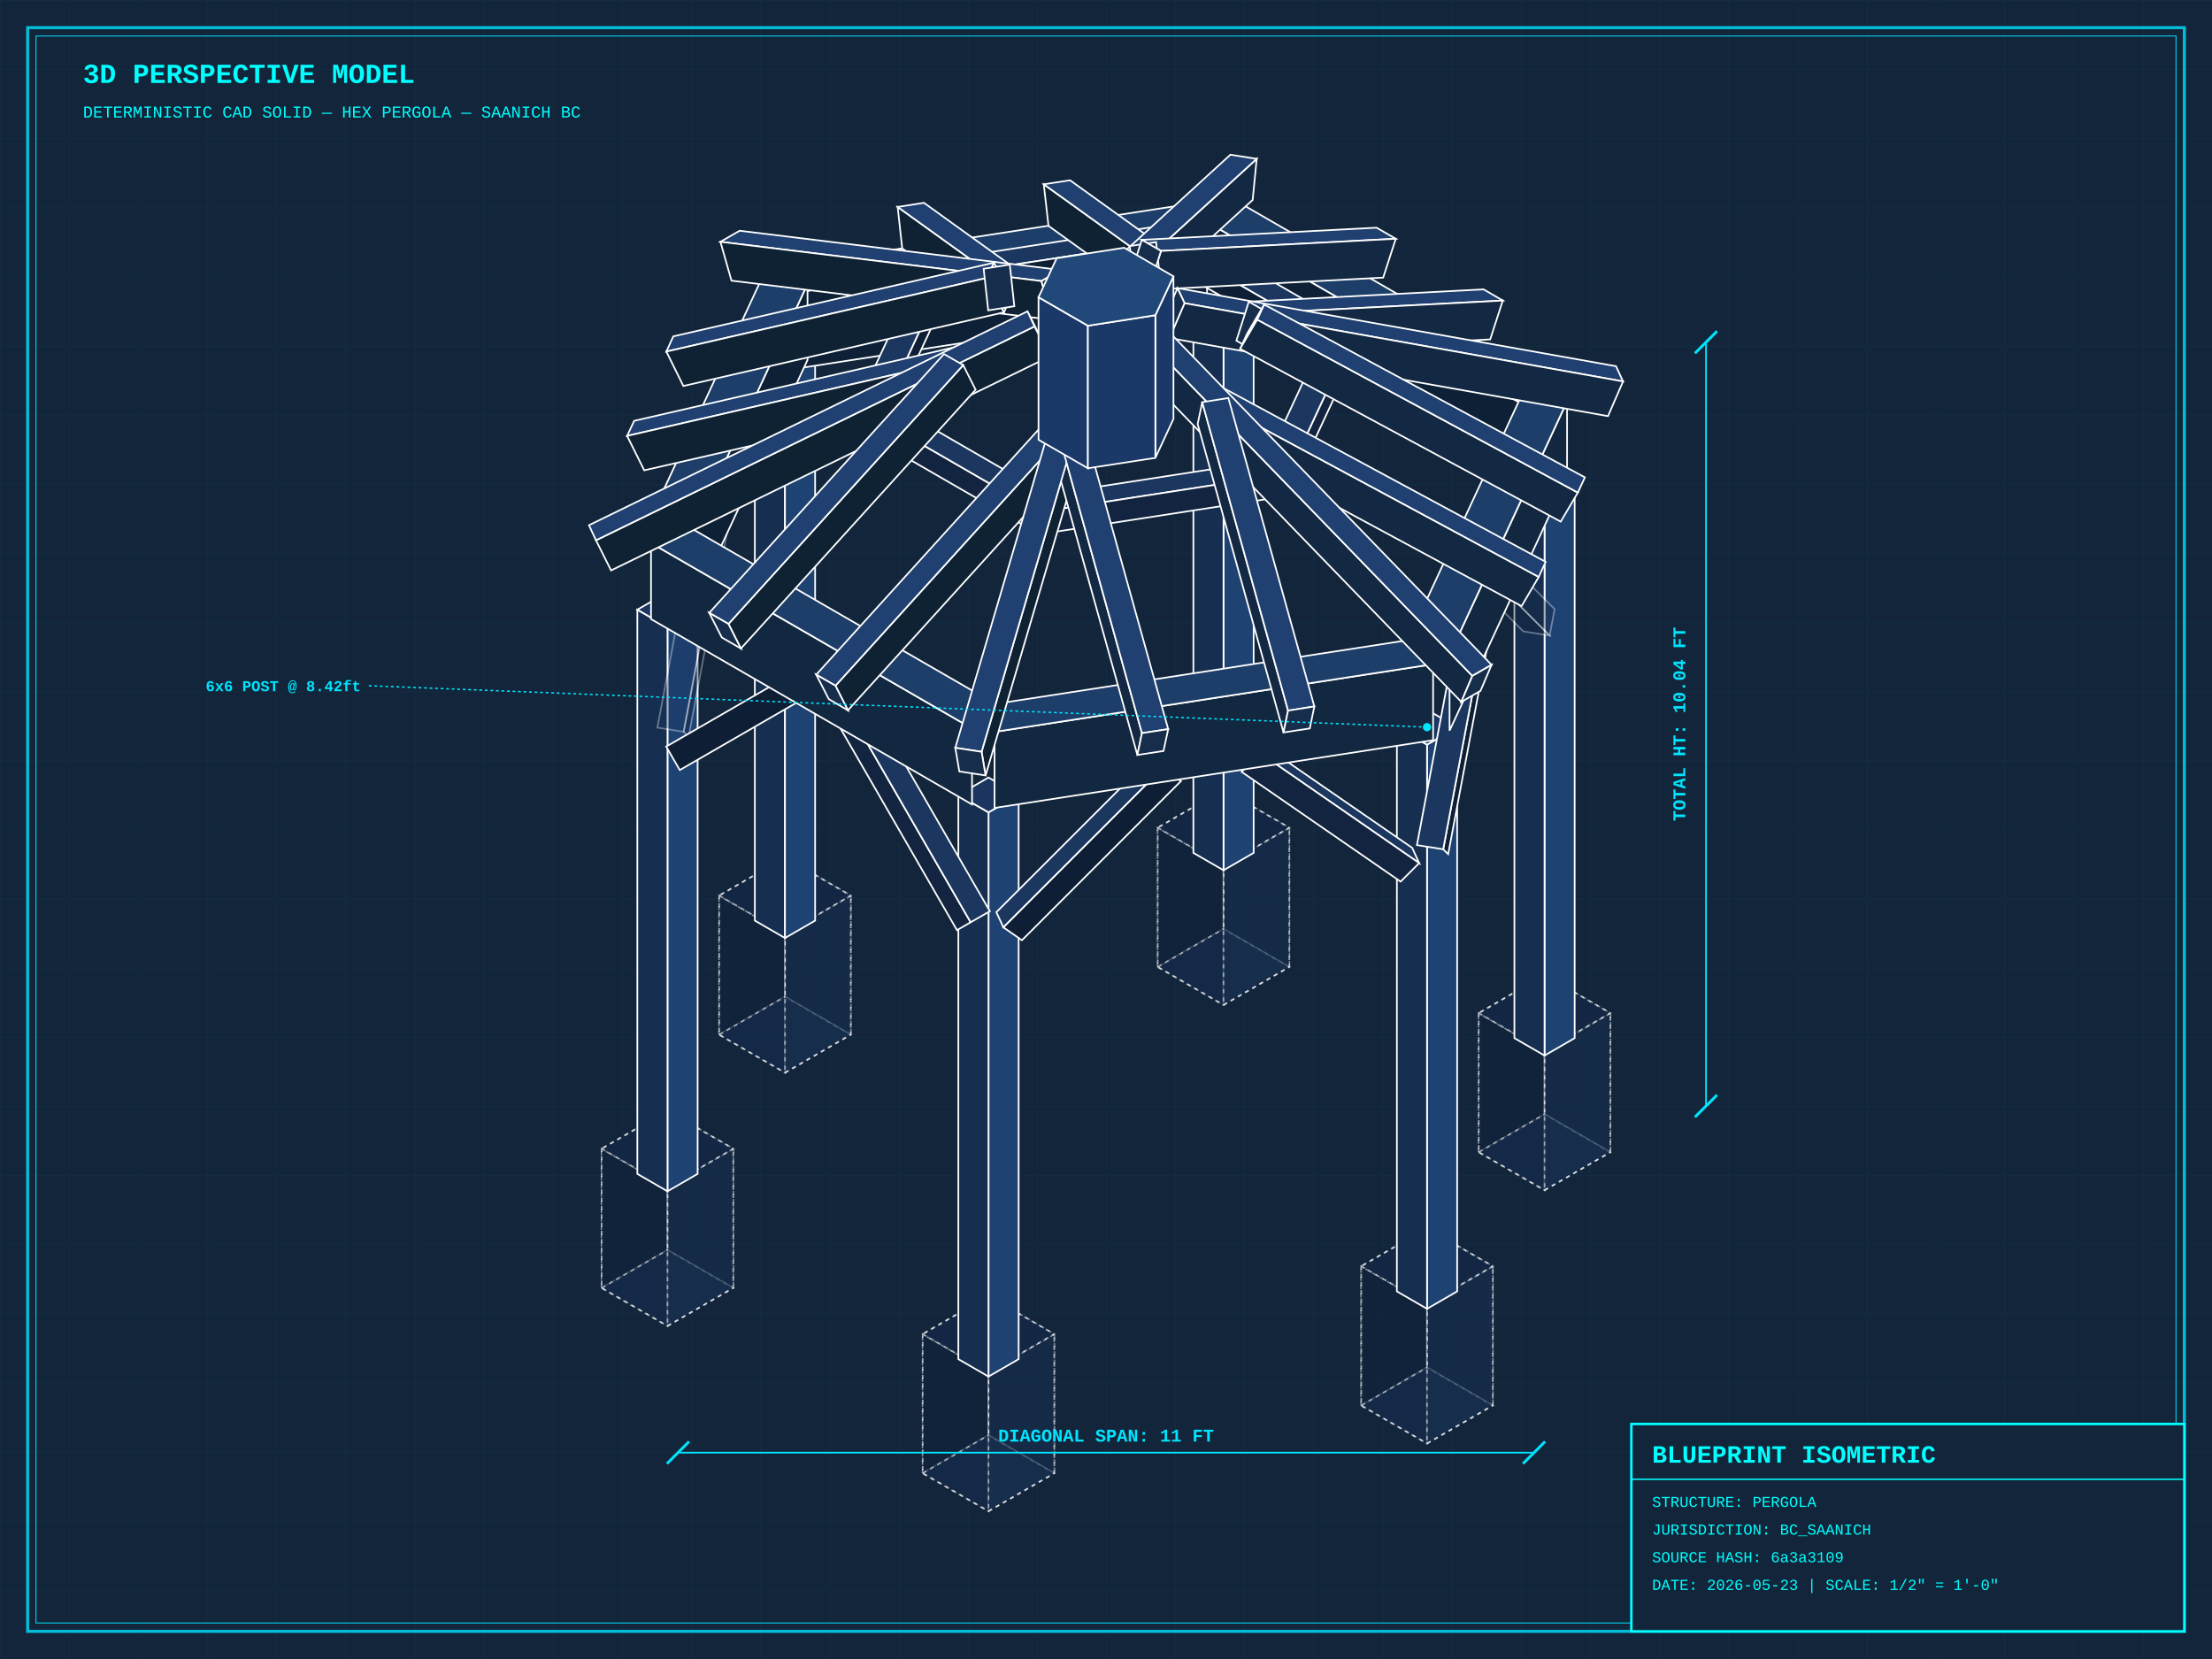
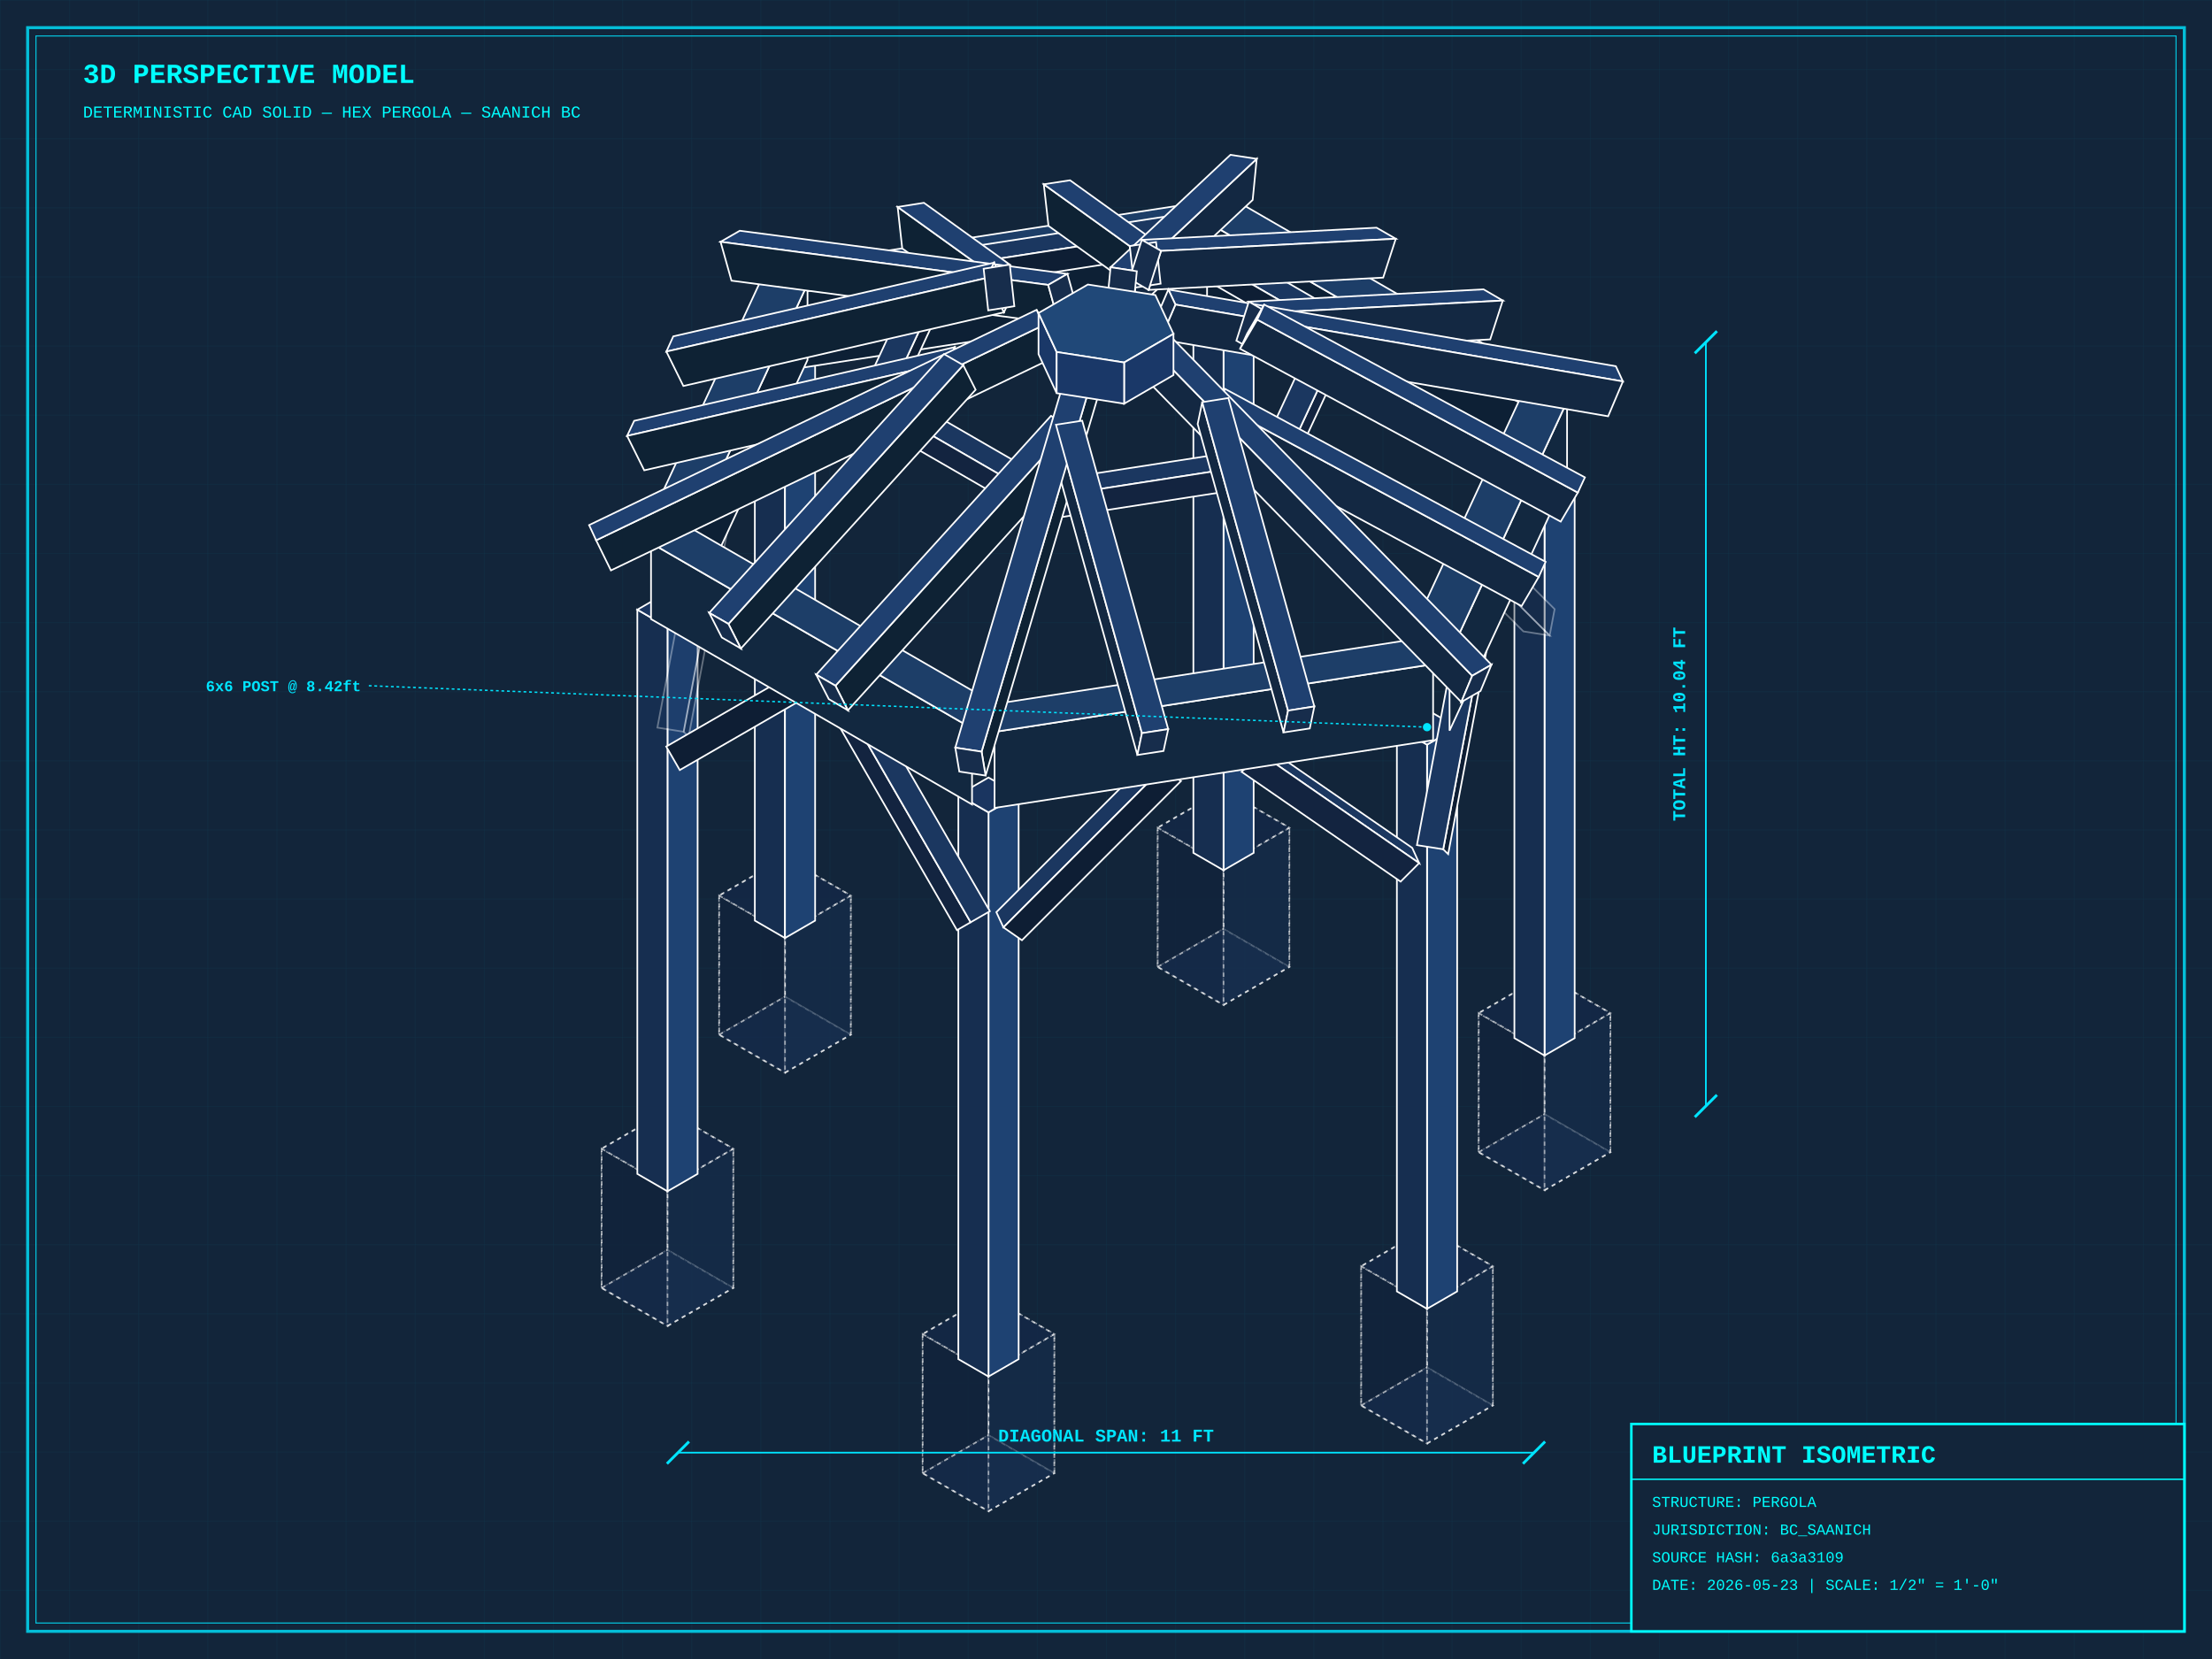
<svg xmlns="http://www.w3.org/2000/svg" viewBox="0 0 1600 1200" width="1600" height="1200">
  <defs>
    <marker id="arrowhead" viewBox="0 0 10 10" refX="0" refY="5" markerWidth="6" markerHeight="6" orient="auto-start-reverse">
      <path d="M 0 0 L 10 5 L 0 10 z" fill="#3d5a80" />
    </marker>
  </defs>
  <rect width="100%" height="100%" fill="#12253a" />
  <defs>
    <pattern id="blueprint-grid" width="50" height="50" patternUnits="userSpaceOnUse">
      <path d="M 50 0 L 0 0 0 50" fill="none" stroke="#00e5ff" stroke-width="0.5" opacity="0.08" />
    </pattern>
  </defs>
  <rect width="100%" height="100%" fill="url(#blueprint-grid)" />
  <rect x="20" y="20" width="1560" height="1160" fill="none" stroke="#00e5ff" stroke-width="2.2" opacity="0.8" />
  <rect x="26" y="26" width="1548" height="1148" fill="none" stroke="#00e5ff" stroke-width="0.8" opacity="0.8" />
  <polygon points="885.0,671.9 885.0,571.2 932.6,598.7 932.6,699.4" fill="#0e1e34" stroke="#ffffff" stroke-width="1.2" stroke-dasharray="3,3" data-role="footing" data-id="FT5" opacity="0.6" />
  <polygon points="837.4,699.4 837.4,598.7 885.0,571.2 885.0,671.9" fill="#0d1e30" stroke="#ffffff" stroke-width="1.2" stroke-dasharray="3,3" opacity="0.6" />
  <polygon points="837.4,699.4 885.0,726.9 885.0,626.2 837.4,598.7" fill="#122440" stroke="#ffffff" stroke-width="1.2" stroke-dasharray="3,3" opacity="0.6" />
  <polygon points="837.4,699.4 885.0,671.9 932.6,699.4 885.0,726.9" fill="#162c4e" stroke="#ffffff" stroke-width="1.2" stroke-dasharray="3,3" opacity="0.6" />
  <polygon points="567.8,720.9 567.8,620.3 615.4,647.8 615.4,748.4" fill="#0e1e34" stroke="#ffffff" stroke-width="1.2" stroke-dasharray="3,3" data-role="footing" data-id="FT4" opacity="0.6" />
  <polygon points="885.0,726.9 932.6,699.4 932.6,598.7 885.0,626.2" fill="#183050" stroke="#ffffff" stroke-width="1.2" stroke-dasharray="3,3" opacity="0.6" />
  <polygon points="520.2,748.4 520.2,647.8 567.8,620.3 567.8,720.9" fill="#0d1e30" stroke="#ffffff" stroke-width="1.2" stroke-dasharray="3,3" opacity="0.6" />
  <polygon points="520.2,748.4 567.8,775.9 567.8,675.3 520.2,647.8" fill="#122440" stroke="#ffffff" stroke-width="1.2" stroke-dasharray="3,3" opacity="0.6" />
  <polygon points="520.2,748.4 567.8,720.9 615.4,748.4 567.8,775.9" fill="#162c4e" stroke="#ffffff" stroke-width="1.2" stroke-dasharray="3,3" opacity="0.6" />
  <polygon points="837.4,598.7 885.0,626.2 932.6,598.7 885.0,571.2" fill="#162c4e" stroke="#ffffff" stroke-width="1.2" stroke-dasharray="3,3" opacity="0.6" />
  <polygon points="567.8,775.9 615.4,748.4 615.4,647.8 567.8,675.3" fill="#183050" stroke="#ffffff" stroke-width="1.2" stroke-dasharray="3,3" opacity="0.6" />
  <polygon points="520.2,647.8 567.8,675.3 615.4,647.8 567.8,620.3" fill="#162c4e" stroke="#ffffff" stroke-width="1.2" stroke-dasharray="3,3" opacity="0.6" />
  <polygon points="1117.2,805.9 1117.2,705.3 1164.8,732.8 1164.8,833.4" fill="#0e1e34" stroke="#ffffff" stroke-width="1.2" stroke-dasharray="3,3" data-role="footing" data-id="FT6" opacity="0.6" />
  <polygon points="1069.6,833.4 1069.6,732.8 1117.2,705.3 1117.2,805.9" fill="#0d1e30" stroke="#ffffff" stroke-width="1.2" stroke-dasharray="3,3" opacity="0.6" />
  <polygon points="1069.6,833.4 1117.2,860.9 1117.2,760.3 1069.6,732.8" fill="#122440" stroke="#ffffff" stroke-width="1.2" stroke-dasharray="3,3" opacity="0.6" />
  <polygon points="1069.6,833.4 1117.2,805.9 1164.8,833.4 1117.2,860.9" fill="#162c4e" stroke="#ffffff" stroke-width="1.2" stroke-dasharray="3,3" opacity="0.6" />
  <polygon points="1117.2,860.9 1164.8,833.4 1164.8,732.8 1117.2,760.3" fill="#183050" stroke="#ffffff" stroke-width="1.2" stroke-dasharray="3,3" opacity="0.6" />
  <polygon points="1069.6,732.8 1117.2,760.3 1164.8,732.8 1117.2,705.3" fill="#162c4e" stroke="#ffffff" stroke-width="1.2" stroke-dasharray="3,3" opacity="0.6" />
  <polygon points="482.8,904.1 482.8,803.4 530.4,830.9 530.4,931.6" fill="#0e1e34" stroke="#ffffff" stroke-width="1.2" stroke-dasharray="3,3" data-role="footing" data-id="FT3" opacity="0.6" />
  <polygon points="435.2,931.6 435.2,830.9 482.8,803.4 482.8,904.1" fill="#0d1e30" stroke="#ffffff" stroke-width="1.2" stroke-dasharray="3,3" opacity="0.6" />
  <polygon points="435.2,931.6 482.8,959.1 482.8,858.4 435.2,830.9" fill="#122440" stroke="#ffffff" stroke-width="1.2" stroke-dasharray="3,3" opacity="0.6" />
  <polygon points="435.2,931.6 482.8,904.1 530.4,931.6 482.8,959.1" fill="#162c4e" stroke="#ffffff" stroke-width="1.2" stroke-dasharray="3,3" opacity="0.6" />
  <polygon points="482.8,959.1 530.4,931.6 530.4,830.9 482.8,858.4" fill="#183050" stroke="#ffffff" stroke-width="1.2" stroke-dasharray="3,3" opacity="0.6" />
  <polygon points="435.2,830.9 482.8,858.4 530.4,830.9 482.8,803.4" fill="#162c4e" stroke="#ffffff" stroke-width="1.2" stroke-dasharray="3,3" opacity="0.6" />
  <polygon points="1032.2,989.1 1032.2,888.4 1079.8,915.9 1079.8,1016.6" fill="#0e1e34" stroke="#ffffff" stroke-width="1.2" stroke-dasharray="3,3" data-role="footing" data-id="FT1" opacity="0.6" />
  <polygon points="984.6,1016.6 984.6,915.9 1032.2,888.4 1032.2,989.1" fill="#0d1e30" stroke="#ffffff" stroke-width="1.2" stroke-dasharray="3,3" opacity="0.6" />
  <polygon points="984.6,1016.6 1032.2,1044.1 1032.2,943.4 984.6,915.9" fill="#122440" stroke="#ffffff" stroke-width="1.2" stroke-dasharray="3,3" opacity="0.6" />
  <polygon points="984.6,1016.6 1032.2,989.1 1079.8,1016.6 1032.2,1044.1" fill="#162c4e" stroke="#ffffff" stroke-width="1.2" stroke-dasharray="3,3" opacity="0.6" />
  <polygon points="715.0,1038.1 715.0,937.5 762.6,965.0 762.6,1065.6" fill="#0e1e34" stroke="#ffffff" stroke-width="1.2" stroke-dasharray="3,3" data-role="footing" data-id="FT2" opacity="0.6" />
  <polygon points="1032.2,1044.1 1079.8,1016.6 1079.8,915.9 1032.2,943.4" fill="#183050" stroke="#ffffff" stroke-width="1.2" stroke-dasharray="3,3" opacity="0.6" />
  <polygon points="667.4,1065.6 667.4,965.0 715.0,937.5 715.0,1038.1" fill="#0d1e30" stroke="#ffffff" stroke-width="1.2" stroke-dasharray="3,3" opacity="0.6" />
  <polygon points="667.4,1065.6 715.0,1093.1 715.0,992.5 667.4,965.0" fill="#122440" stroke="#ffffff" stroke-width="1.2" stroke-dasharray="3,3" opacity="0.6" />
  <polygon points="667.4,1065.6 715.0,1038.1 762.6,1065.6 715.0,1093.1" fill="#162c4e" stroke="#ffffff" stroke-width="1.2" stroke-dasharray="3,3" opacity="0.6" />
  <polygon points="984.6,915.9 1032.2,943.4 1079.8,915.9 1032.2,888.4" fill="#162c4e" stroke="#ffffff" stroke-width="1.2" stroke-dasharray="3,3" opacity="0.6" />
  <polygon points="715.0,1093.1 762.6,1065.6 762.6,965.0 715.0,992.5" fill="#183050" stroke="#ffffff" stroke-width="1.2" stroke-dasharray="3,3" opacity="0.6" />
  <polygon points="667.4,965.0 715.0,992.5 762.6,965.0 715.0,937.5" fill="#162c4e" stroke="#ffffff" stroke-width="1.2" stroke-dasharray="3,3" opacity="0.6" />
  <polygon points="885.0,629.5 906.8,616.9 906.8,208.8 885.0,221.4" fill="#1e4272" stroke="#ffffff" stroke-width="1.2" data-role="post" data-id="P5" />
  <polygon points="863.2,616.9 885.0,629.5 885.0,221.4 863.2,208.8" fill="#162e50" stroke="#ffffff" stroke-width="1.2" />
  <polygon points="546.0,665.9 567.8,678.5 567.8,270.4 546.0,257.8" fill="#162e50" stroke="#ffffff" stroke-width="1.2" data-role="post" data-id="P4" />
  <polygon points="567.8,678.5 589.6,665.9 589.6,257.8 567.8,270.4" fill="#1e4272" stroke="#ffffff" stroke-width="1.2" />
  <polygon points="863.2,208.8 885.0,221.4 906.8,208.8 885.0,196.2" fill="#1a3560" stroke="#ffffff" stroke-width="1.2" />
  <polygon points="1117.2,763.5 1139.0,750.9 1139.0,342.8 1117.2,355.4" fill="#1e4272" stroke="#ffffff" stroke-width="1.2" data-role="post" data-id="P6" />
  <polygon points="1095.4,750.9 1117.2,763.5 1117.2,355.4 1095.4,342.8" fill="#162e50" stroke="#ffffff" stroke-width="1.2" />
  <polygon points="546.0,257.8 567.8,270.4 589.6,257.8 567.8,245.2" fill="#1a3560" stroke="#ffffff" stroke-width="1.2" />
  <polygon points="1095.4,342.8 1117.2,355.4 1139.0,342.8 1117.2,330.2" fill="#1a3560" stroke="#ffffff" stroke-width="1.2" />
  <polygon points="482.8,861.7 504.6,849.1 504.6,441.0 482.8,453.6" fill="#1e4272" stroke="#ffffff" stroke-width="1.2" data-role="post" data-id="P3" />
  <polygon points="461.0,849.1 482.8,861.7 482.8,453.6 461.0,441.0" fill="#162e50" stroke="#ffffff" stroke-width="1.2" />
  <polygon points="1032.2,946.7 1054.0,934.1 1054.0,526.0 1032.2,538.6" fill="#1e4272" stroke="#ffffff" stroke-width="1.2" data-role="post" data-id="P1" />
  <polygon points="1010.4,934.1 1032.2,946.7 1032.2,538.6 1010.4,526.0" fill="#162e50" stroke="#ffffff" stroke-width="1.2" />
  <polygon points="461.0,441.0 482.8,453.6 504.6,441.0 482.8,428.4" fill="#1a3560" stroke="#ffffff" stroke-width="1.2" />
  <polygon points="1120.9,459.7 1090.1,428.9 1071.1,425.9 1101.9,456.7" fill="#0d1f32" stroke="#ffffff" stroke-width="1.2" data-role="brace" data-id="Brace5a" opacity="0.35" />
  <polygon points="1120.9,459.7 1124.5,440.6 1093.7,409.8 1090.1,428.9" fill="#132440" stroke="#ffffff" stroke-width="1.2" opacity="0.35" />
  <polygon points="498.1,532.9 528.9,369.2 525.3,365.6 494.5,529.3" fill="#0e1e34" stroke="#ffffff" stroke-width="1.2" data-role="brace" data-id="Brace2a" opacity="0.35" />
  <polygon points="475.5,526.3 494.5,529.3 525.3,365.6 506.3,362.7" fill="#1b3760" stroke="#ffffff" stroke-width="1.2" opacity="0.35" />
  <polygon points="715.0,995.7 736.8,983.1 736.8,575.0 715.0,587.6" fill="#1e4272" stroke="#ffffff" stroke-width="1.2" data-role="post" data-id="P2" />
  <polygon points="693.2,983.1 715.0,995.7 715.0,587.6 693.2,575.0" fill="#162e50" stroke="#ffffff" stroke-width="1.2" />
  <polygon points="572.2,267.2 889.4,218.2 889.4,163.2 572.2,212.2" fill="#0d2035" stroke="#ffffff" stroke-width="1.2" data-role="beam" data-id="B4" />
  <polygon points="563.4,193.4 572.2,212.2 889.4,163.2 880.6,144.4" fill="#1d3e68" stroke="#ffffff" stroke-width="1.2" />
  <polygon points="1010.4,526.0 1032.2,538.6 1054.0,526.0 1032.2,513.4" fill="#1a3560" stroke="#ffffff" stroke-width="1.2" />
  <polygon points="873.1,215.6 1105.3,349.7 1105.3,294.7 873.1,160.6" fill="#0d2035" stroke="#ffffff" stroke-width="1.2" data-role="beam" data-id="B5" />
  <polygon points="896.9,146.9 873.1,160.6 1105.3,294.7 1129.1,281.0" fill="#1d3e68" stroke="#ffffff" stroke-width="1.2" />
  <polygon points="491.7,557.0 575.9,508.4 566.1,491.4 481.9,540.0" fill="#0e1e34" stroke="#ffffff" stroke-width="1.2" data-role="brace" data-id="Brace1b" />
  <polygon points="1047.5,617.8 1078.3,454.2 1074.7,450.6 1043.9,614.3" fill="#0e1e34" stroke="#ffffff" stroke-width="1.2" data-role="brace" data-id="Brace5b" />
  <polygon points="1024.9,611.3 1043.9,614.3 1074.7,450.6 1055.7,447.7" fill="#1b3760" stroke="#ffffff" stroke-width="1.2" />
  <polygon points="693.2,575.0 715.0,587.6 736.8,575.0 715.0,562.4" fill="#1a3560" stroke="#ffffff" stroke-width="1.2" />
  <polygon points="499.1,443.5 584.1,260.4 584.1,205.4 499.1,388.5" fill="#0d2035" stroke="#ffffff" stroke-width="1.2" data-role="beam" data-id="B3" />
  <polygon points="1026.5,624.3 1021.5,613.3 906.4,533.9 911.5,544.8" fill="#1b3760" stroke="#ffffff" stroke-width="1.2" data-role="brace" data-id="Brace0a" />
  <polygon points="1013.1,637.7 1026.5,624.3 911.5,544.8 898.1,558.3" fill="#132440" stroke="#ffffff" stroke-width="1.2" />
  <polygon points="466.5,383.5 499.1,388.5 584.1,205.4 551.5,200.3" fill="#1d3e68" stroke="#ffffff" stroke-width="1.2" />
  <polygon points="692.2,672.8 702.1,667.1 617.9,521.3 608.0,527.0" fill="#132440" stroke="#ffffff" stroke-width="1.2" data-role="brace" data-id="Brace1a" />
  <polygon points="702.1,667.1 716.0,659.1 631.7,513.3 617.9,521.3" fill="#1b3760" stroke="#ffffff" stroke-width="1.2" />
  <polygon points="720.7,659.8 725.8,670.8 840.8,555.8 835.7,544.8" fill="#1b3760" stroke="#ffffff" stroke-width="1.2" data-role="brace" data-id="Brace0b" />
  <polygon points="739.2,680.1 854.2,565.0 840.8,555.8 725.8,670.8" fill="#0e1e34" stroke="#ffffff" stroke-width="1.2" />
  <polygon points="1133.5,345.3 1133.5,290.3 1048.5,473.5 1048.5,528.5" fill="#122840" stroke="#ffffff" stroke-width="1.2" data-role="beam" data-id="B6" />
  <polygon points="1133.5,290.3 1100.9,285.3 1015.9,468.4 1048.5,473.5" fill="#1d3e68" stroke="#ffffff" stroke-width="1.2" />
  <polygon points="703.1,581.9 703.1,526.9 470.9,392.8 470.9,447.8" fill="#122840" stroke="#ffffff" stroke-width="1.2" data-role="beam" data-id="B2" />
  <polygon points="703.1,526.9 726.9,513.2 494.7,379.1 470.9,392.8" fill="#1d3e68" stroke="#ffffff" stroke-width="1.2" />
  <polygon points="1036.6,535.4 1036.6,480.4 719.4,529.4 719.4,584.4" fill="#122840" stroke="#ffffff" stroke-width="1.2" data-role="beam" data-id="B1" />
  <polygon points="1036.6,480.4 1027.8,461.6 710.6,510.6 719.4,529.4" fill="#1d3e68" stroke="#ffffff" stroke-width="1.2" />
-   <polygon points="673.3,189.0 678.4,200.0 848.0,173.7 842.9,162.8" fill="#1b3760" stroke="#ffffff" stroke-width="1.2" data-role="purlin" data-id="Purlin4" />
-   <polygon points="678.4,216.0 848.0,189.8 848.0,173.7 678.4,200.0" fill="#0e1e34" stroke="#ffffff" stroke-width="1.2" />
-   <polygon points="838.5,188.3 962.6,260.0 962.6,244.0 838.5,172.3" fill="#0e1e34" stroke="#ffffff" stroke-width="1.2" data-role="purlin" data-id="Purlin5" />
-   <polygon points="852.4,164.3 838.5,172.3 962.6,244.0 976.5,235.9" fill="#1b3760" stroke="#ffffff" stroke-width="1.2" />
-   <polygon points="639.9,309.9 685.3,212.0 685.3,196.0 639.9,293.9" fill="#0e1e34" stroke="#ffffff" stroke-width="1.2" data-role="purlin" data-id="Purlin3" />
-   <polygon points="620.9,290.9 639.9,293.9 685.3,196.0 666.4,193.0" fill="#1b3760" stroke="#ffffff" stroke-width="1.2" />
-   <polygon points="979.1,257.5 979.1,241.4 933.6,339.3 933.6,355.4" fill="#132440" stroke="#ffffff" stroke-width="1.2" data-role="purlin" data-id="Purlin6" />
-   <polygon points="979.1,241.4 960.1,238.5 914.7,336.4 933.6,339.3" fill="#1b3760" stroke="#ffffff" stroke-width="1.2" />
-   <polygon points="747.6,384.1 747.6,368.1 623.5,296.4 623.5,312.5" fill="#132440" stroke="#ffffff" stroke-width="1.2" data-role="purlin" data-id="Purlin2" />
-   <polygon points="747.6,368.1 761.5,360.1 637.4,288.4 623.5,296.4" fill="#1b3760" stroke="#ffffff" stroke-width="1.2" />
-   <polygon points="926.7,343.3 921.6,332.4 752.0,358.6 757.1,369.6" fill="#1b3760" stroke="#ffffff" stroke-width="1.2" data-role="purlin" data-id="Purlin1" />
-   <polygon points="926.7,359.4 926.7,343.3 757.1,369.6 757.1,385.6" fill="#132440" stroke="#ffffff" stroke-width="1.2" />
+   <polygon points="676.0,182.5 681.0,193.5 847.0,167.8 841.9,156.8" fill="#1b3760" stroke="#ffffff" stroke-width="1.2" data-role="purlin" data-id="Purlin4" />
+   <polygon points="681.0,209.5 847.0,183.8 847.0,167.8 681.0,193.5" fill="#0e1e34" stroke="#ffffff" stroke-width="1.2" />
+   <polygon points="851.4,158.3 837.5,166.3 959.0,236.5 972.9,228.5" fill="#1b3760" stroke="#ffffff" stroke-width="1.2" data-role="purlin" data-id="Purlin5" />
+   <polygon points="837.5,182.4 959.0,252.5 959.0,236.5 837.5,166.3" fill="#0e1e34" stroke="#ffffff" stroke-width="1.2" />
+   <polygon points="643.5,301.3 688.0,205.5 688.0,189.5 643.5,285.3" fill="#0e1e34" stroke="#ffffff" stroke-width="1.2" data-role="purlin" data-id="Purlin3" />
+   <polygon points="624.5,282.4 643.5,285.3 688.0,189.5 669.0,186.5" fill="#1b3760" stroke="#ffffff" stroke-width="1.2" />
+   <polygon points="975.5,250.0 975.5,233.9 931.0,329.8 931.0,345.8" fill="#132440" stroke="#ffffff" stroke-width="1.2" data-role="purlin" data-id="Purlin6" />
+   <polygon points="975.5,233.9 956.5,231.0 912.0,326.8 931.0,329.8" fill="#1b3760" stroke="#ffffff" stroke-width="1.2" />
+   <polygon points="748.6,358.0 762.5,350.0 641.0,279.8 627.1,287.8" fill="#1b3760" stroke="#ffffff" stroke-width="1.2" data-role="purlin" data-id="Purlin2" />
+   <polygon points="748.6,374.0 748.6,358.0 627.1,287.8 627.1,303.9" fill="#132440" stroke="#ffffff" stroke-width="1.2" />
+   <polygon points="924.0,333.8 919.0,322.8 753.0,348.5 758.1,359.5" fill="#1b3760" stroke="#ffffff" stroke-width="1.2" data-role="purlin" data-id="Purlin1" />
+   <polygon points="924.0,349.8 924.0,333.8 758.1,359.5 758.1,375.5" fill="#132440" stroke="#ffffff" stroke-width="1.2" />
  <polygon points="758.4,163.4 820.5,208.1 817.2,178.0 755.0,133.3" fill="#0e2234" stroke="#ffffff" stroke-width="1.2" data-role="rafter" data-id="Jack3b" />
  <polygon points="774.0,130.4 755.0,133.3 817.2,178.0 836.2,175.1" fill="#1f4070" stroke="#ffffff" stroke-width="1.2" />
-   <polygon points="906.1,144.6 909.0,114.9 824.0,192.4 821.1,222.2" fill="#132842" stroke="#ffffff" stroke-width="1.2" data-role="rafter" data-id="R5" />
-   <polygon points="909.0,114.9 890.0,111.9 805.1,189.5 824.0,192.4" fill="#1f4070" stroke="#ffffff" stroke-width="1.2" />
+   <polygon points="906.1,144.6 909.0,114.9 822.3,196.2 819.4,225.9" fill="#132842" stroke="#ffffff" stroke-width="1.2" data-role="rafter" data-id="R5" />
  <polygon points="652.6,179.7 714.8,224.5 711.5,194.4 649.3,149.7" fill="#0e2234" stroke="#ffffff" stroke-width="1.2" data-role="rafter" data-id="Jack3a" />
+   <polygon points="909.0,114.9 890.0,112.0 803.3,193.3 822.3,196.2" fill="#1f4070" stroke="#ffffff" stroke-width="1.2" />
  <polygon points="668.3,146.7 649.3,149.7 711.5,194.4 730.4,191.4" fill="#1f4070" stroke="#ffffff" stroke-width="1.2" />
  <polygon points="1009.6,172.7 995.7,164.7 825.9,173.5 839.8,181.5" fill="#1f4070" stroke="#ffffff" stroke-width="1.2" data-role="rafter" data-id="Jack4a" />
  <polygon points="1000.5,200.8 1009.6,172.7 839.8,181.5 830.8,209.7" fill="#132842" stroke="#ffffff" stroke-width="1.2" />
-   <polygon points="535.0,166.9 521.1,174.9 753.3,203.3 767.2,195.3" fill="#1f4070" stroke="#ffffff" stroke-width="1.2" data-role="rafter" data-id="R4" />
-   <polygon points="529.1,203.0 761.3,231.4 753.3,203.3 521.1,174.9" fill="#0e2234" stroke="#ffffff" stroke-width="1.2" />
+   <polygon points="535.1,166.9 521.2,174.9 758.2,206.1 772.1,198.1" fill="#1f4070" stroke="#ffffff" stroke-width="1.2" data-role="rafter" data-id="R4" />
+   <polygon points="529.1,203.0 766.0,234.2 758.2,206.1 521.2,174.9" fill="#0e2234" stroke="#ffffff" stroke-width="1.2" />
  <polygon points="1087.0,217.4 1073.1,209.3 903.3,218.2 917.2,226.2" fill="#1f4070" stroke="#ffffff" stroke-width="1.2" data-role="rafter" data-id="Jack4b" />
  <polygon points="1077.9,245.5 1087.0,217.4 917.2,226.2 908.2,254.4" fill="#132842" stroke="#ffffff" stroke-width="1.2" />
  <polygon points="487.0,243.3 482.0,254.3 713.9,201.0 719.0,190.0" fill="#1f4070" stroke="#ffffff" stroke-width="1.2" data-role="rafter" data-id="Jack2b" />
  <polygon points="494.3,279.2 726.2,225.9 713.9,201.0 482.0,254.3" fill="#0e2234" stroke="#ffffff" stroke-width="1.2" />
  <polygon points="839.5,205.2 836.2,175.1 817.2,178.0 820.5,208.1" fill="#172d4c" stroke="#ffffff" stroke-width="1.2" />
  <polygon points="830.8,209.7 839.8,181.5 825.9,173.5 816.9,201.7" fill="#172d4c" stroke="#ffffff" stroke-width="1.2" />
  <polygon points="731.3,214.9 719.0,190.0 713.9,201.0 726.2,225.9" fill="#172d4c" stroke="#ffffff" stroke-width="1.2" />
  <polygon points="733.7,221.5 730.4,191.4 711.5,194.4 714.8,224.5" fill="#172d4c" stroke="#ffffff" stroke-width="1.2" />
-   <polygon points="1174.0,275.9 1168.9,264.9 851.7,208.4 856.8,219.3" fill="#1f4070" stroke="#ffffff" stroke-width="1.2" data-role="rafter" data-id="R6" />
-   <polygon points="1163.1,301.0 1174.0,275.9 856.8,219.3 845.9,244.5" fill="#132842" stroke="#ffffff" stroke-width="1.2" />
+   <polygon points="1173.9,275.9 1168.8,264.9 845.1,209.4 850.2,220.3" fill="#1f4070" stroke="#ffffff" stroke-width="1.2" data-role="rafter" data-id="R6" />
+   <polygon points="1163.2,301.1 1173.9,275.9 850.2,220.3 839.4,245.5" fill="#132842" stroke="#ffffff" stroke-width="1.2" />
  <polygon points="458.7,304.4 453.6,315.3 685.6,262.0 690.6,251.1" fill="#1f4070" stroke="#ffffff" stroke-width="1.2" data-role="rafter" data-id="Jack2a" />
-   <polygon points="821.1,222.2 824.0,192.4 805.1,189.5 802.1,219.2" fill="#172d4c" stroke="#ffffff" stroke-width="1.2" />
  <polygon points="466.0,340.2 697.9,286.9 685.6,262.0 453.6,315.3" fill="#0e2234" stroke="#ffffff" stroke-width="1.2" />
  <polygon points="908.2,254.4 917.2,226.2 903.3,218.2 894.3,246.4" fill="#172d4c" stroke="#ffffff" stroke-width="1.2" />
  <polygon points="897.0,252.3 909.4,231.2 914.4,220.3 902.1,241.3" fill="#172d4c" stroke="#ffffff" stroke-width="1.2" data-role="rafter" data-id="Jack5a" />
  <polygon points="1128.9,377.3 1141.3,356.3 909.4,231.2 897.0,252.3" fill="#132842" stroke="#ffffff" stroke-width="1.2" />
+   <polygon points="819.4,225.9 822.3,196.2 803.3,193.3 800.4,223.0" fill="#172d4c" stroke="#ffffff" stroke-width="1.2" />
  <polygon points="1141.3,356.3 1146.4,345.3 914.4,220.3 909.4,231.2" fill="#1f4070" stroke="#ffffff" stroke-width="1.2" />
-   <polygon points="775.2,223.4 767.2,195.3 753.3,203.3 761.3,231.4" fill="#172d4c" stroke="#ffffff" stroke-width="1.2" />
-   <polygon points="845.9,244.5 856.8,219.3 851.7,208.4 840.8,233.5" fill="#172d4c" stroke="#ffffff" stroke-width="1.2" />
+   <polygon points="779.9,226.1 772.1,198.1 758.2,206.1 766.0,234.2" fill="#172d4c" stroke="#ffffff" stroke-width="1.2" />
+   <polygon points="839.4,245.5 850.2,220.3 845.1,209.4 834.3,234.6" fill="#172d4c" stroke="#ffffff" stroke-width="1.2" />
+   <polygon points="760.6,246.0 749.8,224.1 754.9,235.1 765.7,256.9" fill="#172d4c" stroke="#ffffff" stroke-width="1.2" data-role="rafter" data-id="R3" />
  <polygon points="703.0,275.9 690.6,251.1 685.6,262.0 697.9,286.9" fill="#172d4c" stroke="#ffffff" stroke-width="1.2" />
-   <polygon points="754.1,246.9 743.2,225.2 748.3,236.1 759.2,257.9" fill="#172d4c" stroke="#ffffff" stroke-width="1.2" data-role="rafter" data-id="R3" />
-   <polygon points="442.0,412.6 759.2,257.9 748.3,236.1 431.1,390.8" fill="#0e2234" stroke="#ffffff" stroke-width="1.2" />
-   <polygon points="426.0,379.9 431.1,390.8 748.3,236.1 743.2,225.2" fill="#1f4070" stroke="#ffffff" stroke-width="1.2" />
+   <polygon points="441.9,412.6 765.7,256.9 754.9,235.1 431.2,390.8" fill="#0e2234" stroke="#ffffff" stroke-width="1.2" />
+   <polygon points="426.1,379.8 431.2,390.8 754.9,235.1 749.8,224.1" fill="#1f4070" stroke="#ffffff" stroke-width="1.2" />
  <polygon points="868.7,313.3 881.0,292.3 886.1,281.3 873.8,302.4" fill="#172d4c" stroke="#ffffff" stroke-width="1.2" data-role="rafter" data-id="Jack5b" />
  <polygon points="1100.6,438.4 1113.0,417.3 881.0,292.3 868.7,313.3" fill="#132842" stroke="#ffffff" stroke-width="1.2" />
  <polygon points="1113.0,417.3 1118.0,406.4 886.1,281.3 881.0,292.3" fill="#1f4070" stroke="#ffffff" stroke-width="1.2" />
  <polygon points="535.9,469.1 705.7,281.9 696.7,264.1 526.9,451.3" fill="#0e2234" stroke="#ffffff" stroke-width="1.2" data-role="rafter" data-id="Jack1b" />
  <polygon points="513.0,443.3 526.9,451.3 696.7,264.1 682.8,256.1" fill="#1f4070" stroke="#ffffff" stroke-width="1.2" />
  <polygon points="522.1,461.1 535.9,469.1 526.9,451.3 513.0,443.3" fill="#172d4c" stroke="#ffffff" stroke-width="1.2" />
-   <polygon points="1057.0,507.7 1065.0,488.9 832.8,249.2 824.8,268.0" fill="#132842" stroke="#ffffff" stroke-width="1.2" data-role="rafter" data-id="R1" />
-   <polygon points="1065.0,488.9 1078.9,480.9 846.7,241.2 832.8,249.2" fill="#1f4070" stroke="#ffffff" stroke-width="1.2" />
+   <polygon points="1057.0,507.8 1064.9,488.8 827.9,246.4 820.1,265.3" fill="#132842" stroke="#ffffff" stroke-width="1.2" data-role="rafter" data-id="R1" />
+   <polygon points="1064.9,488.8 1078.8,480.8 841.8,238.3 827.9,246.4" fill="#1f4070" stroke="#ffffff" stroke-width="1.2" />
  <polygon points="928.4,529.8 931.7,514.0 869.6,290.9 866.3,306.7" fill="#132842" stroke="#ffffff" stroke-width="1.2" data-role="rafter" data-id="Jack0a" />
  <polygon points="613.3,513.8 783.1,326.6 774.1,308.8 604.3,496.0" fill="#0e2234" stroke="#ffffff" stroke-width="1.2" data-role="rafter" data-id="Jack1a" />
  <polygon points="590.4,488.0 604.3,496.0 774.1,308.8 760.2,300.8" fill="#1f4070" stroke="#ffffff" stroke-width="1.2" />
  <polygon points="931.7,514.0 950.7,511.0 888.5,287.9 869.6,290.9" fill="#1f4070" stroke="#ffffff" stroke-width="1.2" />
-   <polygon points="712.9,560.9 797.9,272.2 794.9,255.0 710.0,543.8" fill="#0e2234" stroke="#ffffff" stroke-width="1.2" data-role="rafter" data-id="R2" />
+   <polygon points="712.9,561.0 799.6,268.5 796.7,251.2 710.0,543.7" fill="#0e2234" stroke="#ffffff" stroke-width="1.2" data-role="rafter" data-id="R2" />
  <polygon points="822.7,546.1 826.0,530.3 763.8,307.2 760.5,323.1" fill="#132842" stroke="#ffffff" stroke-width="1.2" data-role="rafter" data-id="Jack0b" />
-   <polygon points="1057.0,507.7 1070.9,499.7 1078.9,480.9 1065.0,488.9" fill="#172d4c" stroke="#ffffff" stroke-width="1.2" />
-   <polygon points="691.0,540.9 710.0,543.8 794.9,255.0 776.0,252.1" fill="#1f4070" stroke="#ffffff" stroke-width="1.2" />
+   <polygon points="691.0,540.8 710.0,543.7 796.7,251.2 777.7,248.3" fill="#1f4070" stroke="#ffffff" stroke-width="1.2" />
+   <polygon points="1057.0,507.8 1070.9,499.8 1078.8,480.8 1064.9,488.8" fill="#172d4c" stroke="#ffffff" stroke-width="1.2" />
  <polygon points="599.5,505.7 613.3,513.8 604.3,496.0 590.4,488.0" fill="#172d4c" stroke="#ffffff" stroke-width="1.2" />
  <polygon points="826.0,530.3 845.0,527.4 782.8,304.3 763.8,307.2" fill="#1f4070" stroke="#ffffff" stroke-width="1.2" />
  <polygon points="928.4,529.8 947.4,526.9 950.7,511.0 931.7,514.0" fill="#172d4c" stroke="#ffffff" stroke-width="1.2" />
  <polygon points="822.7,546.1 841.6,543.2 845.0,527.4 826.0,530.3" fill="#172d4c" stroke="#ffffff" stroke-width="1.2" />
-   <polygon points="693.9,558.0 712.9,560.9 710.0,543.8 691.0,540.9" fill="#172d4c" stroke="#ffffff" stroke-width="1.2" />
-   <polygon points="848.8,303.0 835.7,331.2 835.7,228.0 848.8,199.9" fill="#1a3868" stroke="#ffffff" stroke-width="1.2" data-role="hub" data-id="HUB" />
-   <polygon points="786.9,338.7 751.2,318.1 751.2,215.0 786.9,235.6" fill="#1a3868" stroke="#ffffff" stroke-width="1.2" />
-   <polygon points="835.7,331.2 786.9,338.7 786.9,235.6 835.7,228.0" fill="#1a3868" stroke="#ffffff" stroke-width="1.2" />
-   <polygon points="835.7,228.0 786.9,235.6 751.2,215.0 764.3,186.8 813.1,179.2 848.8,199.9" fill="#204878" stroke="#ffffff" stroke-width="1.2" />
+   <polygon points="693.9,558.1 712.9,561.0 710.0,543.7 691.0,540.8" fill="#172d4c" stroke="#ffffff" stroke-width="1.2" />
+   <polygon points="764.3,284.4 751.2,256.2 751.2,226.4 764.3,254.6" fill="#1a3868" stroke="#ffffff" stroke-width="1.2" data-role="hub" data-id="HUB" />
+   <polygon points="813.1,262.2 764.3,254.6 751.2,226.4 786.9,205.8 835.7,213.4 848.8,241.5" fill="#204878" stroke="#ffffff" stroke-width="1.2" />
+   <polygon points="848.8,271.3 813.1,292.0 813.1,262.2 848.8,241.5" fill="#1a3868" stroke="#ffffff" stroke-width="1.2" />
+   <polygon points="813.1,292.0 764.3,284.4 764.3,254.6 813.1,262.2" fill="#1a3868" stroke="#ffffff" stroke-width="1.2" />
  <g data-role="dimension">
-     <line x1="1234.002" y1="247.525" x2="1234.002" y2="800.0" stroke="#00e5ff" stroke-width="1.2" />
-     <line x1="1226.002" y1="255.525" x2="1242.002" y2="239.525" stroke="#00e5ff" stroke-width="2" />
-     <line x1="1226.002" y1="808.0" x2="1242.002" y2="792.0" stroke="#00e5ff" stroke-width="2" />
-     <text x="1219.002" y="523.763" text-anchor="middle" transform="rotate(-90,1219.002,523.7625)" font-family="Courier New, monospace" font-size="13" font-weight="bold" fill="#00e5ff">TOTAL HT: 10.04 FT</text>
+     <line x1="1233.906" y1="247.525" x2="1233.906" y2="800.0" stroke="#00e5ff" stroke-width="1.2" />
+     <line x1="1225.906" y1="255.525" x2="1241.906" y2="239.525" stroke="#00e5ff" stroke-width="2" />
+     <line x1="1225.906" y1="808.0" x2="1241.906" y2="792.0" stroke="#00e5ff" stroke-width="2" />
+     <text x="1218.906" y="523.763" text-anchor="middle" transform="rotate(-90,1218.906,523.7625)" font-family="Courier New, monospace" font-size="13" font-weight="bold" fill="#00e5ff">TOTAL HT: 10.04 FT</text>
  </g>
  <g data-role="dimension">
    <line x1="490.405" y1="1050.737" x2="1109.595" y2="1050.737" stroke="#00e5ff" stroke-width="1.2" />
    <line x1="482.405" y1="1058.737" x2="498.405" y2="1042.737" stroke="#00e5ff" stroke-width="2" />
    <line x1="1101.595" y1="1058.737" x2="1117.595" y2="1042.737" stroke="#00e5ff" stroke-width="2" />
    <text x="800.0" y="1042.737" text-anchor="middle" font-family="Courier New, monospace" font-size="13" font-weight="bold" fill="#00e5ff">DIAGONAL SPAN: 11 FT</text>
  </g>
  <g data-role="dimension">
-     <line x1="1032.203" y1="525.962" x2="265.998" y2="495.962" stroke="#00e5ff" stroke-width="1" stroke-dasharray="2,2" />
+     <line x1="1032.203" y1="525.962" x2="266.094" y2="495.962" stroke="#00e5ff" stroke-width="1" stroke-dasharray="2,2" />
    <circle cx="1032.203" cy="525.962" r="3" fill="#00e5ff" />
-     <text x="260.998" y="499.962" text-anchor="end" font-family="Courier New, monospace" font-size="11" font-weight="bold" fill="#00e5ff">6x6 POST @ 8.42ft</text>
+     <text x="261.094" y="499.962" text-anchor="end" font-family="Courier New, monospace" font-size="11" font-weight="bold" fill="#00e5ff">6x6 POST @ 8.42ft</text>
  </g>
  <g transform="translate(60,60)" font-family="Courier New, monospace" fill="#00ffff">
    <text x="0" y="0" font-size="20" font-weight="bold">3D PERSPECTIVE MODEL</text>
    <text x="0" y="25" font-size="12">DETERMINISTIC CAD SOLID — HEX PERGOLA — SAANICH BC</text>
  </g>
  <g data-role="title-block" transform="translate(1180, 1030)">
    <rect width="400" height="150" fill="#12253a" stroke="#00ffff" stroke-width="1.8" />
    <line x1="0" y1="40" x2="400" y2="40" stroke="#00ffff" stroke-width="1" />
    <text x="15" y="28" font-family="Courier New, Courier, monospace" font-size="18" font-weight="bold" fill="#00ffff">BLUEPRINT ISOMETRIC</text>
    <text x="15" y="60" font-family="Courier New, Courier, monospace" font-size="11" fill="#00ffff">STRUCTURE: PERGOLA</text>
    <text x="15" y="80" font-family="Courier New, Courier, monospace" font-size="11" fill="#00ffff">JURISDICTION: BC_SAANICH</text>
    <text x="15" y="100" font-family="Courier New, Courier, monospace" font-size="11" fill="#00ffff">SOURCE HASH: 6a3a3109</text>
    <text x="15" y="120" font-family="Courier New, Courier, monospace" font-size="11" fill="#00ffff">DATE: 2026-05-23 | SCALE: 1/2" = 1'-0"</text>
  </g>
  <g style="visibility:hidden; display:none;">
    <text>4:12</text>
    <text>28.71</text>
    <text>9.1</text>
  </g>
</svg>
